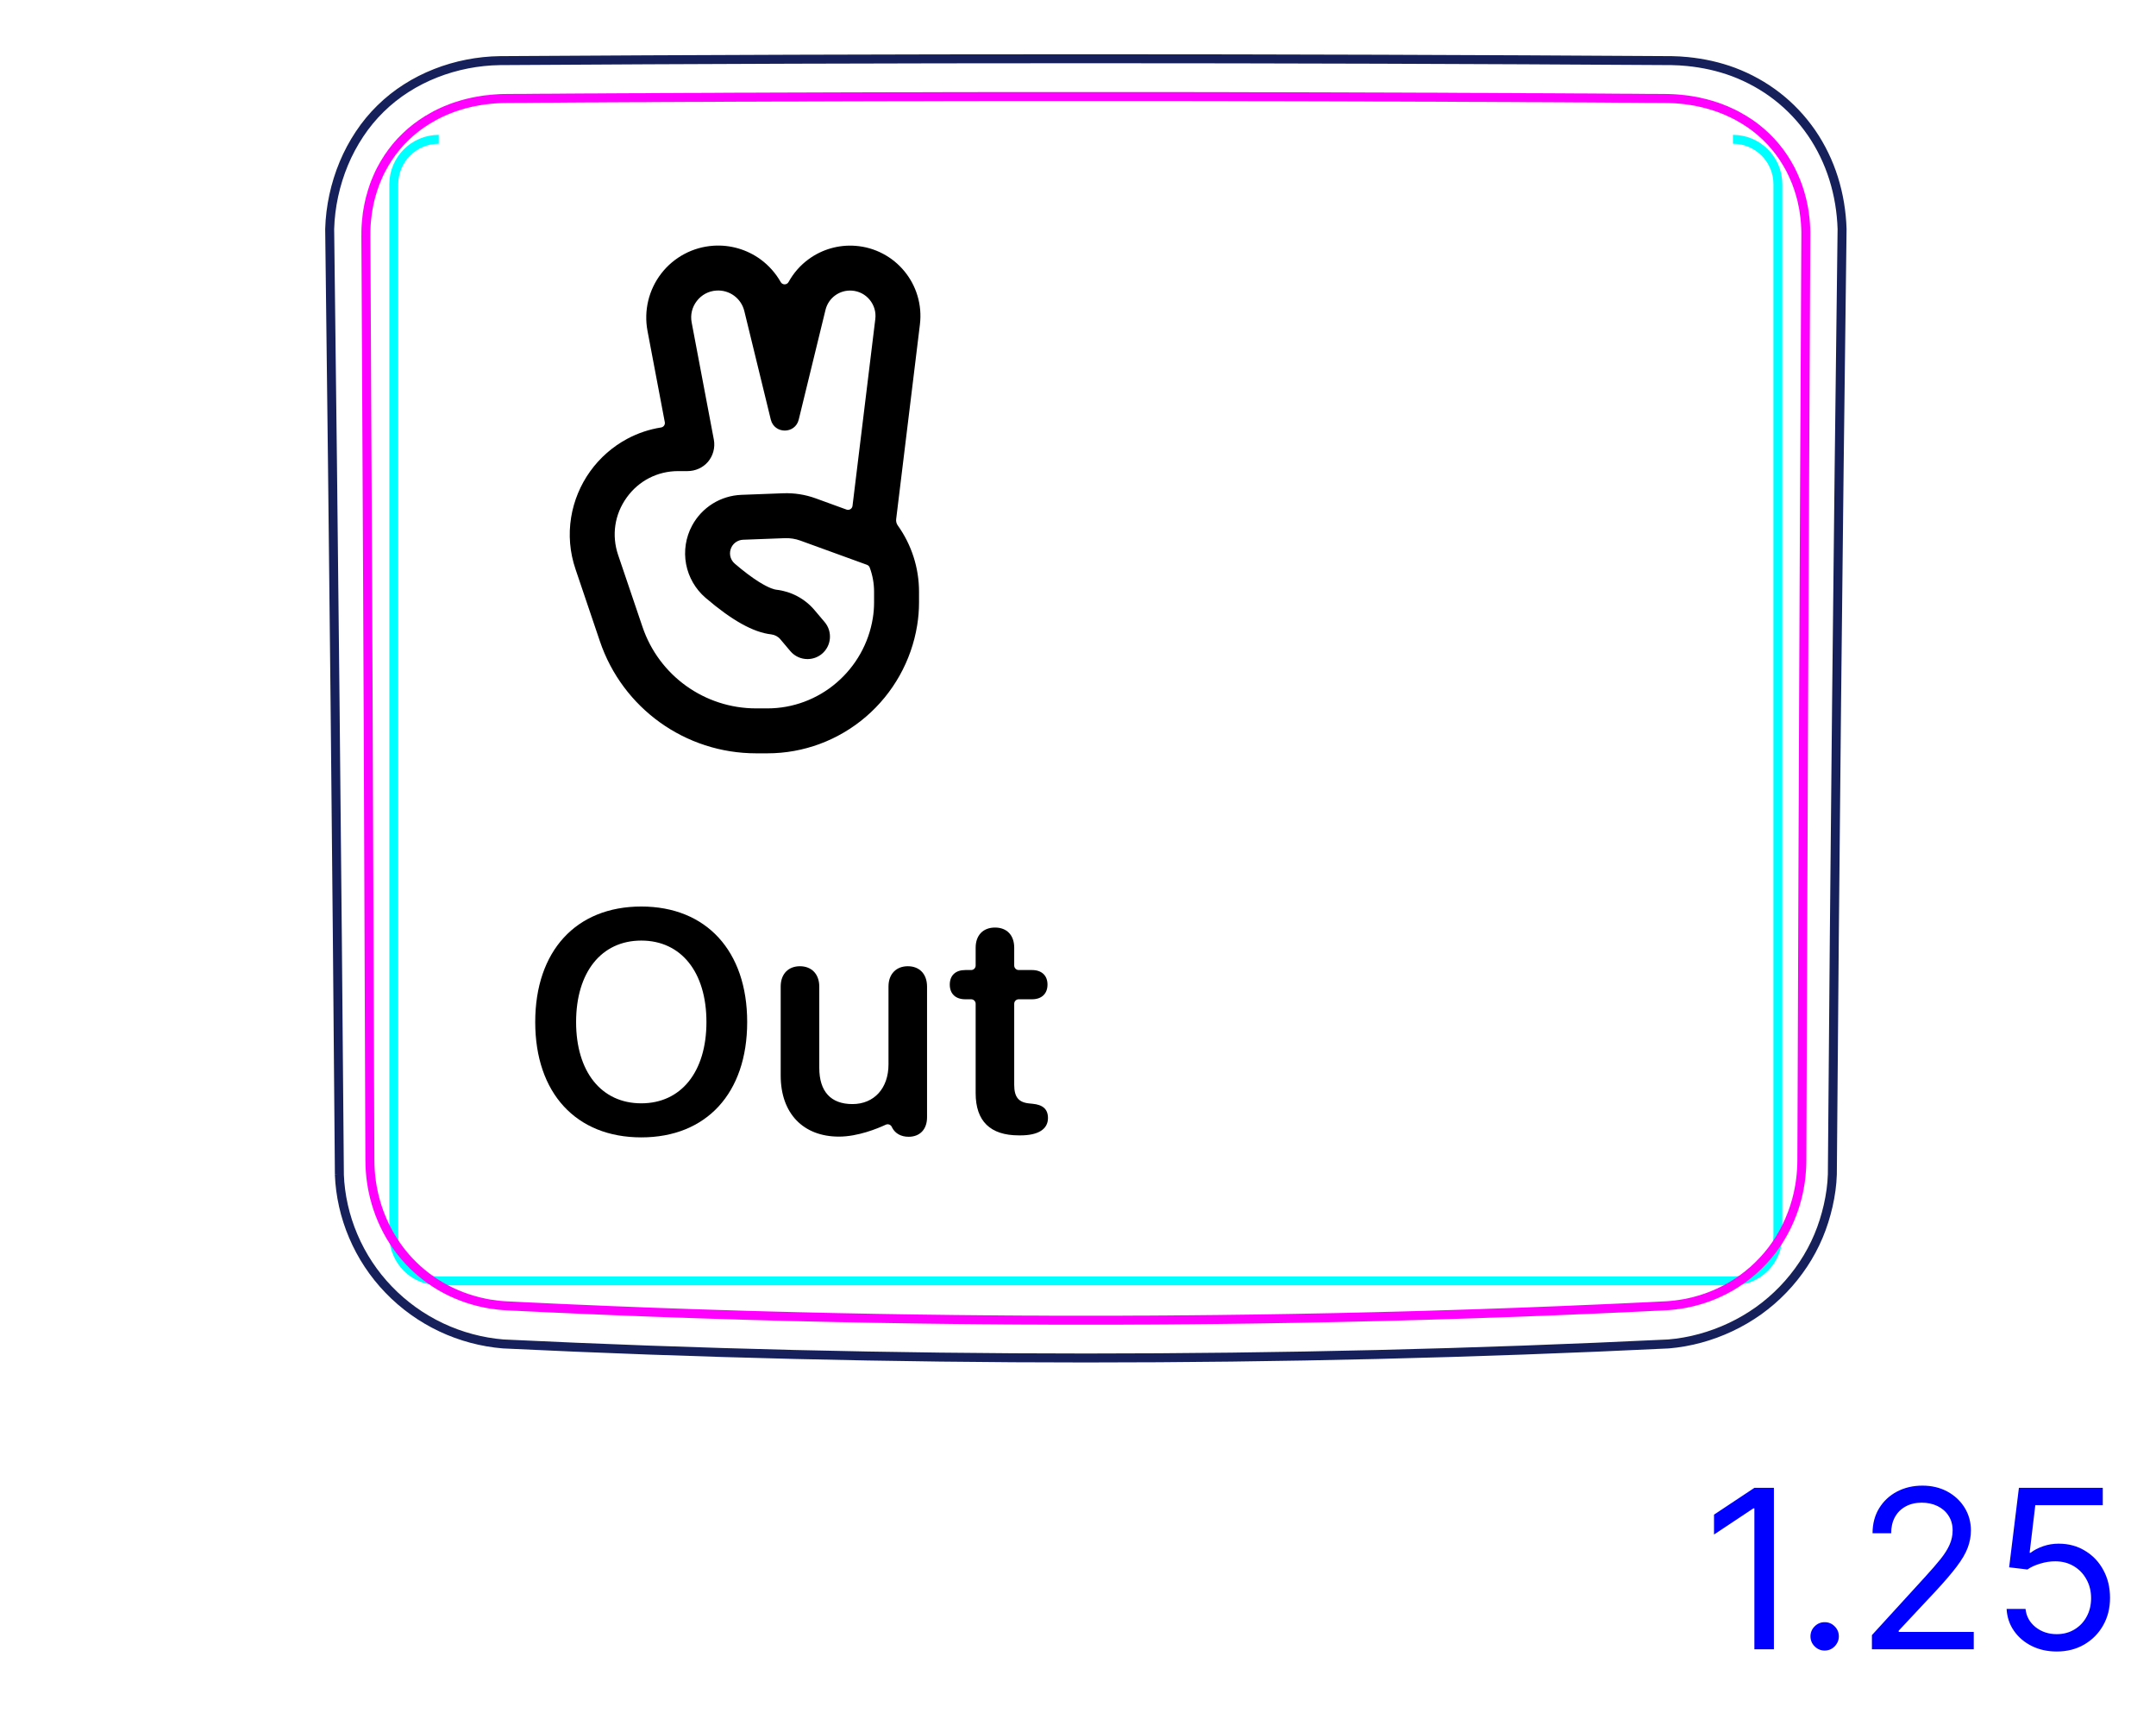
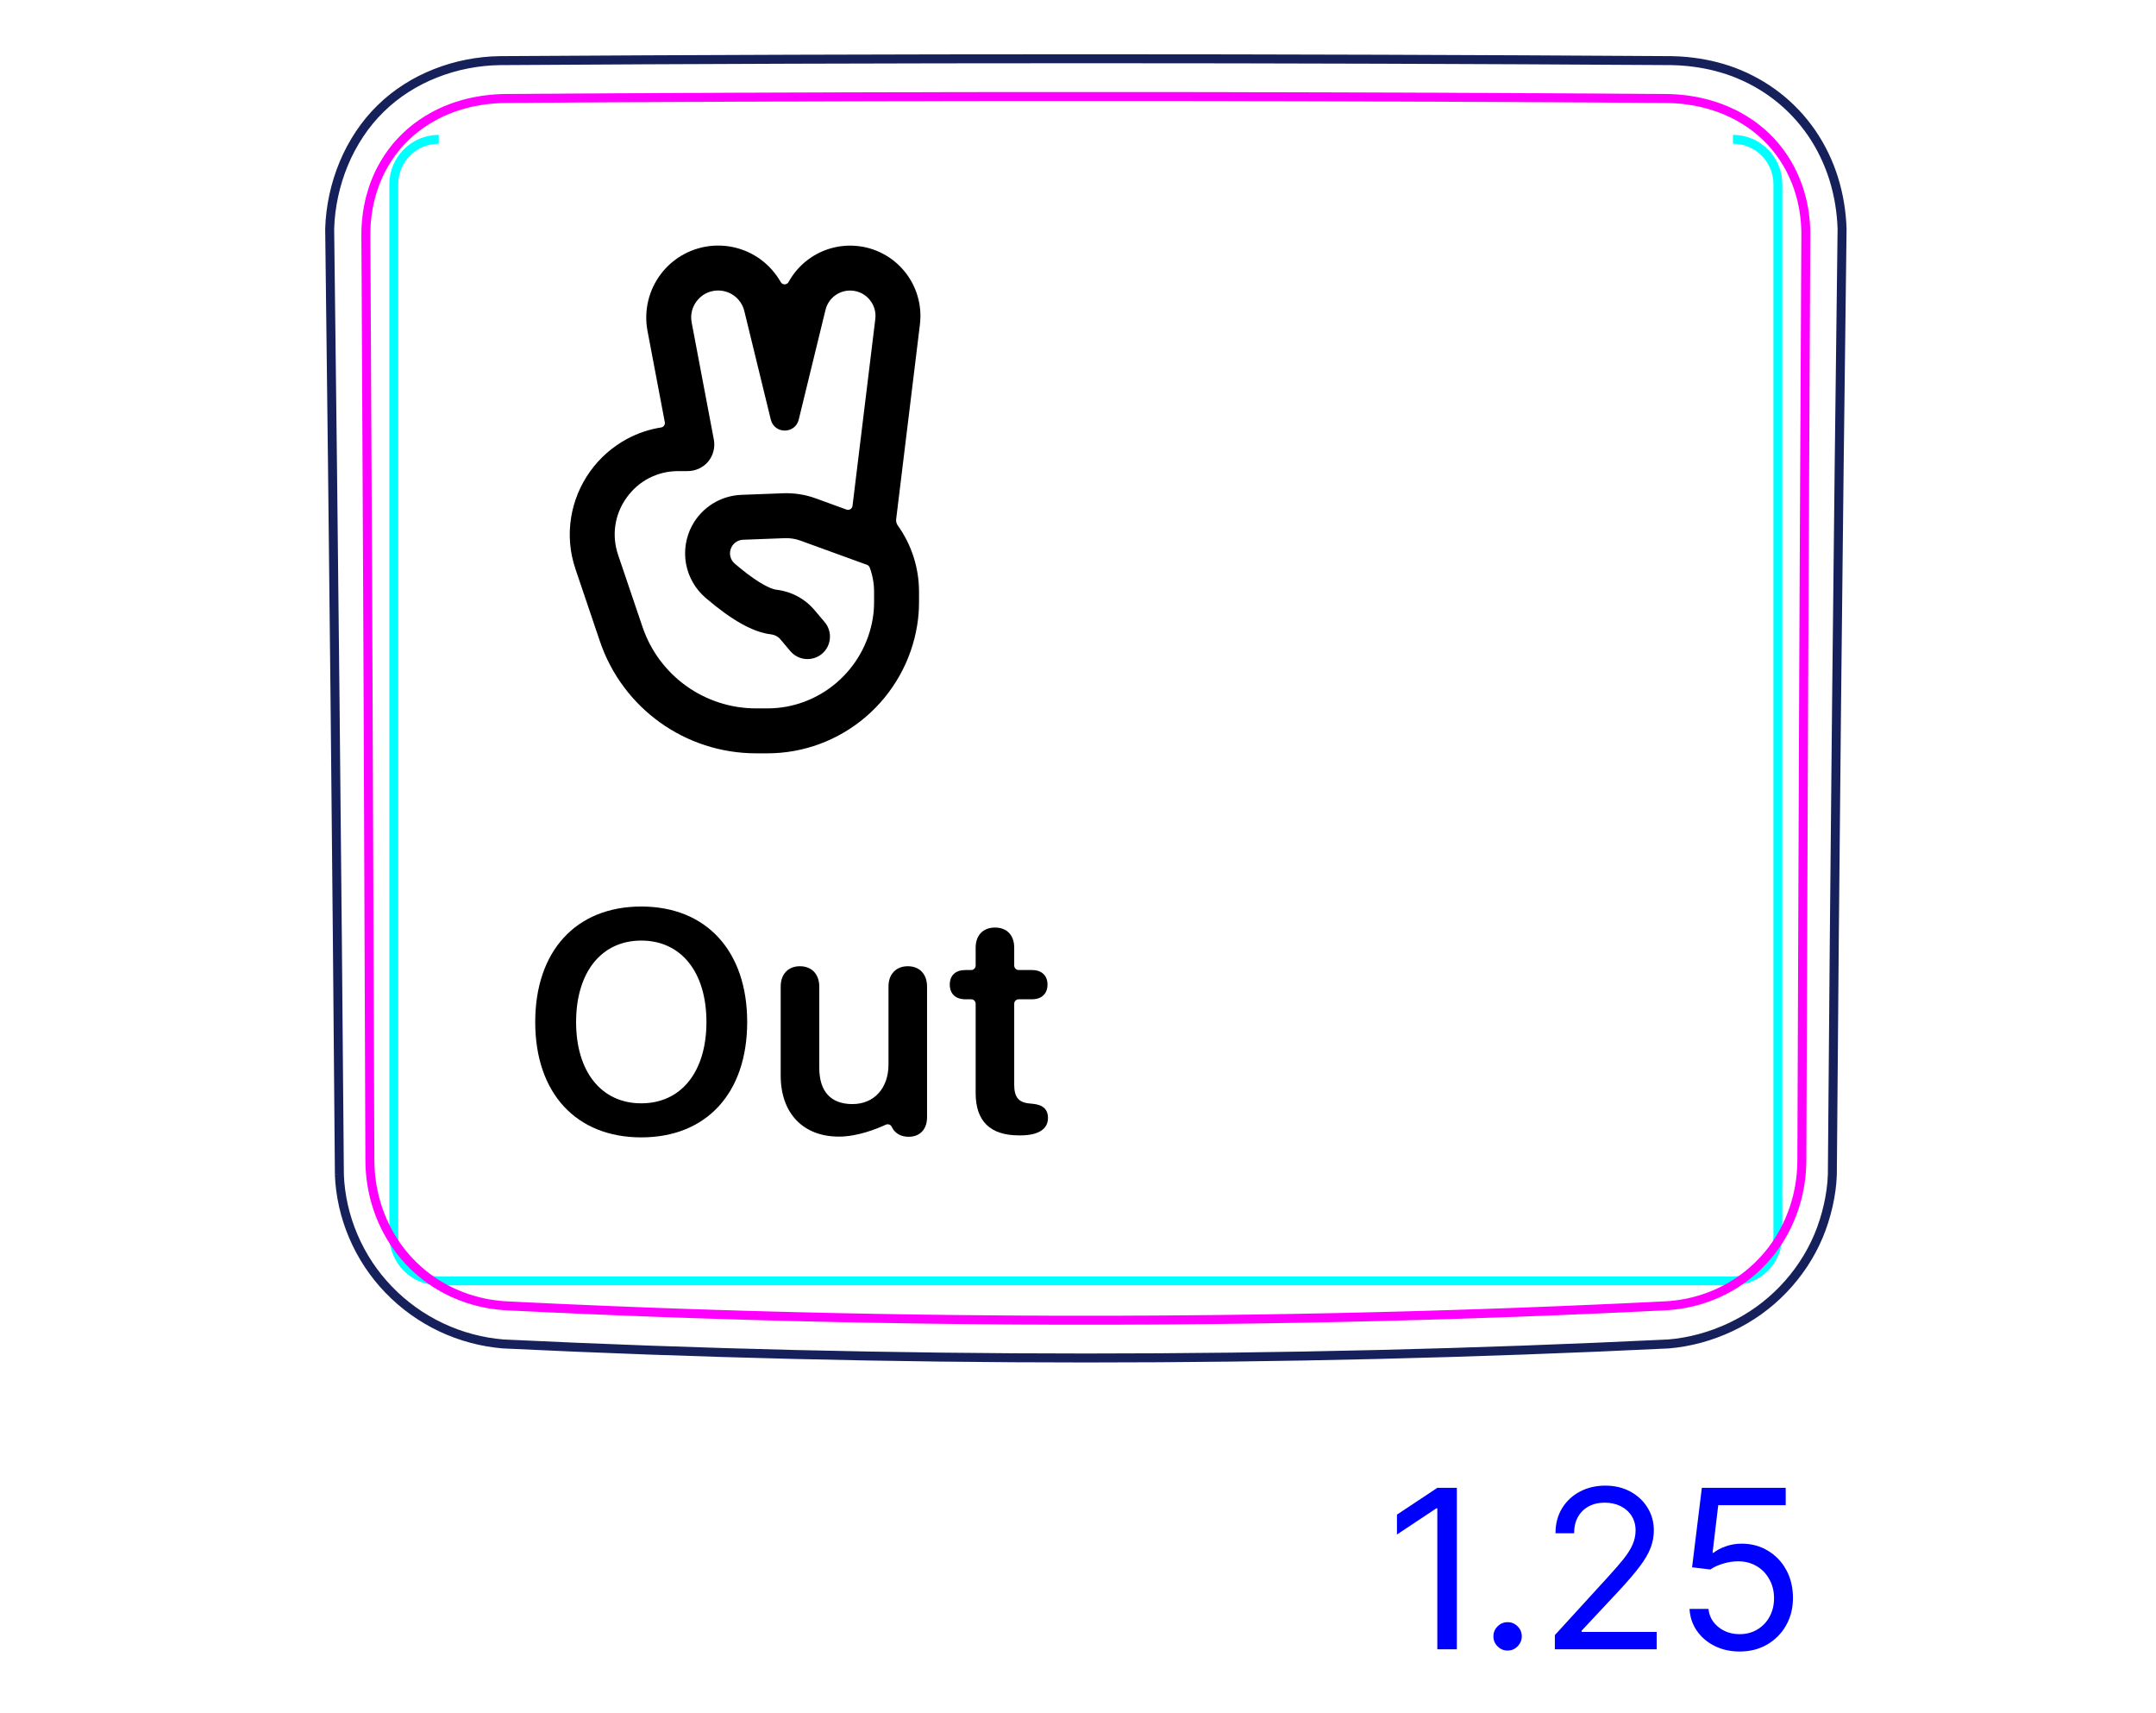
<svg xmlns="http://www.w3.org/2000/svg" width="68" height="54" viewBox="0 0 68 54" fill="none">
  <path d="M10.704 37.035C10.625 27.097 10.522 17.16 10.398 7.221C10.418 6.517 10.572 5.808 10.844 5.155C10.979 4.831 11.145 4.521 11.34 4.228C11.532 3.938 11.755 3.667 12.004 3.424C12.251 3.181 12.525 2.965 12.817 2.779C13.108 2.593 13.418 2.437 13.74 2.31C14.384 2.056 15.082 1.921 15.771 1.912C28.088 1.833 40.407 1.833 52.724 1.912C52.89 1.915 53.057 1.924 53.224 1.941C53.472 1.966 53.718 2.005 53.96 2.059C54.203 2.114 54.444 2.185 54.675 2.271C55.166 2.456 55.635 2.715 56.05 3.038C56.469 3.363 56.835 3.753 57.136 4.189C57.438 4.629 57.673 5.117 57.833 5.628C57.995 6.144 58.082 6.683 58.099 7.222C57.971 17.159 57.868 27.097 57.792 37.035C57.782 37.366 57.734 37.696 57.661 38.02C57.586 38.347 57.486 38.668 57.356 38.977C57.225 39.289 57.063 39.589 56.876 39.871C56.687 40.155 56.473 40.423 56.236 40.668C55.999 40.914 55.739 41.138 55.461 41.337C55.182 41.535 54.888 41.707 54.577 41.853C53.966 42.141 53.298 42.325 52.626 42.381C46.504 42.677 40.377 42.824 34.248 42.824C28.119 42.824 21.992 42.676 15.87 42.381C15.198 42.326 14.53 42.148 13.916 41.858C13.297 41.566 12.732 41.161 12.258 40.668C11.786 40.179 11.405 39.603 11.14 38.976C10.878 38.361 10.728 37.697 10.703 37.034" stroke="#16215B" stroke-width="0.283" stroke-miterlimit="10" />
  <path d="M13.838 4.393C13.055 4.393 12.42 5.027 12.42 5.809V38.975C12.42 39.758 13.055 40.392 13.839 40.392H54.657C55.44 40.392 56.074 39.758 56.074 38.975V5.81C56.074 5.027 55.44 4.393 54.657 4.393" stroke="#00FFFF" stroke-width="0.28" stroke-miterlimit="10" />
  <path d="M11.54 7.438V7.317C11.541 7.279 11.542 7.238 11.543 7.198L11.55 7.081C11.553 7.04 11.556 7.002 11.559 6.962C11.563 6.924 11.568 6.884 11.572 6.846L11.585 6.73C11.591 6.691 11.598 6.654 11.604 6.615C11.611 6.577 11.617 6.539 11.624 6.502L11.648 6.389C11.656 6.352 11.665 6.315 11.673 6.278C11.682 6.24 11.693 6.203 11.704 6.167C11.712 6.13 11.723 6.093 11.735 6.057C11.746 6.021 11.757 5.984 11.77 5.948C11.781 5.912 11.793 5.877 11.806 5.841C11.819 5.805 11.834 5.769 11.847 5.733C11.873 5.667 11.902 5.601 11.931 5.534C11.96 5.468 11.992 5.404 12.025 5.341C12.059 5.276 12.094 5.213 12.13 5.153C12.166 5.091 12.206 5.029 12.245 4.969C12.324 4.849 12.412 4.733 12.503 4.622C12.595 4.513 12.693 4.407 12.796 4.31C12.899 4.209 13.007 4.117 13.12 4.029C13.236 3.941 13.355 3.858 13.479 3.782C13.54 3.744 13.602 3.708 13.666 3.674C13.729 3.638 13.793 3.605 13.858 3.575C13.923 3.542 13.989 3.513 14.056 3.484C14.123 3.456 14.191 3.429 14.258 3.404C14.277 3.398 14.294 3.391 14.313 3.384L14.37 3.365C14.387 3.359 14.406 3.353 14.425 3.347L14.482 3.33C14.501 3.323 14.52 3.317 14.539 3.312C14.556 3.306 14.576 3.301 14.595 3.295C14.614 3.29 14.633 3.285 14.652 3.279C14.671 3.274 14.691 3.27 14.709 3.265C14.729 3.259 14.748 3.255 14.766 3.25C14.787 3.245 14.806 3.242 14.825 3.237C14.844 3.232 14.863 3.228 14.883 3.223C14.902 3.219 14.921 3.216 14.941 3.211L15.001 3.2C15.02 3.196 15.04 3.192 15.059 3.188L15.118 3.179C15.139 3.175 15.158 3.171 15.178 3.169C15.198 3.165 15.217 3.162 15.238 3.159C15.258 3.156 15.278 3.154 15.298 3.151C15.319 3.148 15.338 3.146 15.358 3.144C15.378 3.141 15.399 3.139 15.419 3.138C15.44 3.134 15.46 3.133 15.48 3.13C15.501 3.128 15.521 3.127 15.542 3.125C15.562 3.123 15.584 3.123 15.604 3.12C15.624 3.118 15.645 3.117 15.665 3.117C15.686 3.114 15.707 3.113 15.727 3.112C15.748 3.112 15.77 3.11 15.79 3.109C15.81 3.108 15.832 3.108 15.852 3.107C15.874 3.107 15.895 3.107 15.916 3.107C15.936 3.105 15.959 3.105 15.979 3.105C16.081 3.105 16.183 3.104 16.286 3.103C16.387 3.103 16.489 3.102 16.59 3.102C16.693 3.101 16.794 3.101 16.896 3.099C16.997 3.098 17.099 3.098 17.203 3.097C17.303 3.096 17.407 3.096 17.508 3.096C17.61 3.094 17.712 3.094 17.814 3.093C17.916 3.093 18.017 3.092 18.12 3.091C18.222 3.091 18.325 3.091 18.426 3.089C18.529 3.089 18.63 3.088 18.733 3.088C18.834 3.087 18.937 3.086 19.038 3.086C19.14 3.086 19.243 3.086 19.345 3.084C19.447 3.084 19.549 3.083 19.651 3.083C19.753 3.082 19.855 3.082 19.956 3.081C20.06 3.081 20.162 3.081 20.264 3.081C20.366 3.08 20.468 3.08 20.571 3.078C20.672 3.077 20.775 3.077 20.877 3.076C20.979 3.076 21.081 3.075 21.183 3.075C21.286 3.075 21.387 3.075 21.491 3.073C21.592 3.073 21.695 3.072 21.797 3.072C21.9 3.071 22 3.071 22.104 3.071C22.206 3.071 22.308 3.071 22.411 3.07C22.512 3.07 22.616 3.068 22.717 3.068L23.025 3.066C23.127 3.066 23.229 3.066 23.331 3.065C23.433 3.065 23.537 3.065 23.637 3.065C23.741 3.065 23.843 3.063 23.946 3.063C24.047 3.063 24.151 3.062 24.252 3.062L24.56 3.061C24.663 3.061 24.765 3.06 24.866 3.06C24.969 3.06 25.072 3.06 25.174 3.06C25.276 3.058 25.379 3.058 25.482 3.058C25.582 3.057 25.686 3.057 25.788 3.057C25.89 3.056 25.994 3.056 26.096 3.056C26.198 3.055 26.301 3.055 26.404 3.055C26.506 3.055 26.608 3.054 26.709 3.054C26.812 3.054 26.915 3.054 27.017 3.054C27.12 3.054 27.223 3.054 27.326 3.052C27.427 3.052 27.53 3.052 27.633 3.052C27.735 3.051 27.837 3.051 27.941 3.051C28.043 3.051 28.146 3.05 28.247 3.05C28.351 3.05 28.453 3.05 28.555 3.05C28.659 3.05 28.761 3.05 28.863 3.05C28.965 3.05 29.069 3.049 29.171 3.049C29.273 3.049 29.375 3.049 29.479 3.049C29.581 3.047 29.683 3.047 29.787 3.047C29.889 3.047 29.991 3.047 30.094 3.047C30.197 3.046 30.299 3.046 30.401 3.046C30.504 3.046 30.607 3.046 30.709 3.046C30.811 3.046 30.913 3.045 31.017 3.045C31.12 3.045 31.221 3.045 31.325 3.045H31.631C31.735 3.045 31.837 3.044 31.939 3.044H32.246C32.349 3.044 32.453 3.044 32.556 3.044H32.864H33.17C33.273 3.044 33.376 3.044 33.478 3.044H33.786H34.094H34.403H34.709H35.017C35.12 3.044 35.222 3.044 35.325 3.044H35.633H35.941C36.042 3.044 36.146 3.044 36.248 3.044H36.556C36.66 3.044 36.762 3.045 36.864 3.045H37.172C37.275 3.045 37.377 3.045 37.48 3.045C37.581 3.045 37.685 3.046 37.788 3.046C37.889 3.046 37.992 3.046 38.094 3.046C38.198 3.046 38.3 3.046 38.403 3.047C38.505 3.047 38.608 3.047 38.709 3.047C38.812 3.047 38.914 3.047 39.017 3.049C39.12 3.049 39.222 3.049 39.325 3.049C39.428 3.049 39.531 3.05 39.633 3.05C39.736 3.05 39.837 3.05 39.941 3.05C40.042 3.05 40.146 3.05 40.248 3.05C40.35 3.05 40.453 3.051 40.556 3.051C40.659 3.051 40.761 3.051 40.864 3.052C40.965 3.052 41.069 3.052 41.17 3.052C41.273 3.054 41.376 3.054 41.478 3.054C41.581 3.054 41.682 3.054 41.785 3.054C41.888 3.054 41.991 3.055 42.093 3.055C42.196 3.055 42.297 3.055 42.401 3.056C42.502 3.056 42.605 3.056 42.708 3.057C42.81 3.057 42.913 3.057 43.014 3.058C43.117 3.058 43.219 3.058 43.323 3.06C43.425 3.06 43.528 3.06 43.629 3.06C43.732 3.06 43.834 3.061 43.937 3.061L44.245 3.062C44.346 3.062 44.449 3.063 44.551 3.063C44.654 3.063 44.755 3.065 44.858 3.065L45.164 3.065C45.267 3.066 45.37 3.066 45.471 3.066C45.575 3.067 45.676 3.067 45.779 3.068L46.086 3.07C46.188 3.071 46.289 3.071 46.392 3.071C46.495 3.071 46.596 3.071 46.7 3.072C46.801 3.072 46.904 3.073 47.005 3.073C47.108 3.075 47.209 3.075 47.312 3.075C47.414 3.075 47.517 3.076 47.62 3.076C47.721 3.077 47.824 3.077 47.926 3.078C48.029 3.08 48.13 3.08 48.233 3.081C48.334 3.081 48.437 3.081 48.538 3.081C48.641 3.082 48.743 3.082 48.844 3.083C48.948 3.083 49.05 3.084 49.151 3.084C49.254 3.086 49.355 3.086 49.458 3.086C49.56 3.086 49.663 3.087 49.764 3.088C49.867 3.088 49.968 3.089 50.071 3.089C50.172 3.091 50.275 3.091 50.376 3.091C50.478 3.092 50.58 3.093 50.682 3.093C50.785 3.094 50.886 3.094 50.989 3.096C51.09 3.096 51.193 3.096 51.294 3.097C51.396 3.098 51.498 3.098 51.599 3.099C51.703 3.101 51.803 3.101 51.906 3.102C52.008 3.102 52.109 3.103 52.211 3.103C52.314 3.104 52.414 3.105 52.517 3.105C52.558 3.106 52.599 3.107 52.639 3.107C52.68 3.108 52.72 3.111 52.76 3.112C52.8 3.114 52.84 3.117 52.88 3.119C52.92 3.123 52.96 3.125 52.999 3.129C53.038 3.133 53.078 3.138 53.117 3.141C53.156 3.146 53.195 3.15 53.233 3.156C53.272 3.161 53.311 3.167 53.35 3.174C53.388 3.18 53.426 3.186 53.464 3.193C53.502 3.2 53.54 3.208 53.578 3.216C53.615 3.224 53.653 3.232 53.69 3.242C53.727 3.25 53.765 3.259 53.802 3.269C53.839 3.279 53.876 3.289 53.912 3.299C53.949 3.31 53.985 3.321 54.021 3.331C54.058 3.342 54.094 3.356 54.13 3.367C54.166 3.378 54.202 3.391 54.237 3.404C54.306 3.429 54.373 3.456 54.439 3.484C54.507 3.513 54.572 3.542 54.638 3.575C54.702 3.606 54.767 3.638 54.83 3.674C54.893 3.708 54.955 3.744 55.017 3.783C55.141 3.858 55.261 3.94 55.376 4.029C55.489 4.117 55.597 4.21 55.7 4.309C55.803 4.408 55.9 4.513 55.992 4.622C56.085 4.733 56.171 4.849 56.251 4.969C56.291 5.029 56.329 5.091 56.366 5.153C56.402 5.213 56.437 5.276 56.471 5.341C56.504 5.404 56.535 5.468 56.564 5.534C56.595 5.601 56.623 5.666 56.649 5.733C56.656 5.753 56.663 5.77 56.67 5.789C56.677 5.807 56.684 5.826 56.69 5.844C56.697 5.862 56.704 5.882 56.71 5.899C56.717 5.919 56.723 5.937 56.729 5.956C56.735 5.974 56.741 5.993 56.747 6.013C56.753 6.03 56.759 6.05 56.765 6.068C56.77 6.087 56.776 6.107 56.781 6.125C56.787 6.144 56.792 6.164 56.797 6.182C56.803 6.201 56.808 6.221 56.812 6.239C56.817 6.258 56.822 6.278 56.827 6.296C56.831 6.315 56.836 6.336 56.841 6.354C56.845 6.374 56.849 6.393 56.853 6.413C56.857 6.432 56.861 6.451 56.865 6.471L56.877 6.529C56.88 6.549 56.884 6.568 56.888 6.587C56.891 6.607 56.894 6.628 56.897 6.646C56.9 6.667 56.903 6.686 56.906 6.706C56.909 6.726 56.912 6.747 56.914 6.766C56.917 6.786 56.92 6.805 56.922 6.825C56.925 6.846 56.927 6.865 56.929 6.885C56.931 6.906 56.933 6.926 56.935 6.946C56.936 6.966 56.938 6.987 56.94 7.007C56.942 7.028 56.943 7.047 56.945 7.067C56.946 7.087 56.947 7.108 56.948 7.128C56.95 7.149 56.951 7.169 56.952 7.19C56.952 7.211 56.953 7.232 56.954 7.252C56.955 7.273 56.955 7.294 56.956 7.313V7.377V7.438C56.954 7.944 56.951 8.449 56.948 8.955C56.932 12.146 56.916 15.338 56.901 18.53C56.895 19.694 56.891 20.858 56.886 22.023C56.865 26.877 56.847 31.732 56.83 36.586C56.83 36.625 56.829 36.664 56.828 36.703C56.827 36.743 56.826 36.782 56.824 36.821C56.822 36.86 56.819 36.899 56.816 36.937C56.813 36.976 56.81 37.014 56.807 37.053C56.803 37.092 56.799 37.13 56.794 37.168C56.79 37.206 56.784 37.244 56.779 37.283C56.773 37.321 56.768 37.358 56.761 37.396C56.755 37.434 56.748 37.472 56.74 37.509C56.733 37.547 56.726 37.584 56.717 37.621C56.709 37.659 56.7 37.696 56.691 37.733C56.682 37.77 56.673 37.807 56.662 37.844C56.652 37.88 56.642 37.917 56.631 37.953C56.62 37.99 56.608 38.027 56.597 38.063C56.585 38.099 56.572 38.136 56.56 38.172C56.547 38.208 56.534 38.243 56.52 38.28C56.468 38.417 56.409 38.554 56.344 38.686C56.279 38.817 56.209 38.944 56.133 39.068C56.057 39.191 55.975 39.31 55.887 39.426C55.799 39.541 55.705 39.652 55.605 39.758C55.507 39.865 55.401 39.966 55.292 40.063C55.182 40.159 55.067 40.251 54.948 40.337C54.889 40.379 54.828 40.421 54.767 40.46C54.705 40.5 54.643 40.538 54.58 40.575C54.517 40.611 54.453 40.646 54.389 40.679C54.323 40.712 54.258 40.744 54.191 40.774C54.174 40.782 54.157 40.789 54.14 40.797C54.123 40.805 54.105 40.812 54.088 40.819C54.07 40.826 54.054 40.834 54.036 40.841C54.019 40.848 54.001 40.855 53.983 40.862C53.967 40.869 53.949 40.876 53.932 40.882C53.914 40.889 53.896 40.895 53.879 40.902L53.826 40.921C53.809 40.927 53.791 40.933 53.772 40.939C53.755 40.946 53.737 40.951 53.72 40.957C53.702 40.963 53.685 40.969 53.666 40.974C53.648 40.98 53.631 40.985 53.612 40.991C53.595 40.996 53.577 41.001 53.559 41.006C53.541 41.012 53.522 41.016 53.505 41.021C53.486 41.026 53.469 41.031 53.45 41.035C53.433 41.04 53.414 41.045 53.396 41.05C53.378 41.054 53.359 41.058 53.342 41.062C53.323 41.067 53.305 41.071 53.287 41.075L53.231 41.087C53.213 41.091 53.195 41.094 53.177 41.098L53.121 41.108C53.102 41.112 53.084 41.115 53.065 41.118C53.047 41.121 53.028 41.124 53.01 41.127C52.991 41.13 52.973 41.133 52.953 41.136C52.935 41.138 52.916 41.141 52.897 41.143C52.879 41.146 52.859 41.148 52.841 41.151C52.822 41.153 52.803 41.155 52.784 41.157C52.766 41.159 52.746 41.161 52.727 41.163C52.708 41.165 52.689 41.167 52.67 41.168C52.651 41.17 52.632 41.171 52.613 41.173C52.594 41.174 52.575 41.176 52.556 41.177C52.536 41.178 52.518 41.179 52.498 41.18C52.396 41.185 52.295 41.19 52.192 41.195L51.888 41.21C51.785 41.215 51.684 41.22 51.582 41.224C51.48 41.229 51.378 41.234 51.276 41.239C51.175 41.243 51.072 41.248 50.971 41.253C50.869 41.258 50.767 41.262 50.665 41.266C50.563 41.271 50.461 41.276 50.359 41.28C50.258 41.284 50.155 41.289 50.054 41.293C49.952 41.298 49.85 41.302 49.748 41.306C49.645 41.311 49.544 41.315 49.442 41.319C49.34 41.324 49.238 41.328 49.136 41.332C49.034 41.336 48.932 41.34 48.83 41.344C48.727 41.348 48.626 41.352 48.524 41.356C48.422 41.36 48.32 41.364 48.218 41.368C48.116 41.372 48.014 41.376 47.911 41.38C47.81 41.383 47.707 41.387 47.605 41.391C47.503 41.394 47.401 41.398 47.299 41.402C47.197 41.406 47.095 41.409 46.993 41.412C46.891 41.416 46.788 41.42 46.686 41.423C46.584 41.427 46.482 41.43 46.38 41.433C46.277 41.437 46.176 41.44 46.073 41.443C45.971 41.447 45.869 41.45 45.767 41.453C45.665 41.456 45.562 41.459 45.46 41.462C45.358 41.466 45.256 41.469 45.153 41.472C45.052 41.475 44.949 41.478 44.847 41.481C44.744 41.484 44.643 41.487 44.54 41.489C44.437 41.492 44.336 41.495 44.233 41.498C44.131 41.5 44.028 41.503 43.927 41.506C43.824 41.509 43.722 41.511 43.62 41.514C43.518 41.516 43.415 41.519 43.312 41.522C43.21 41.524 43.108 41.527 43.006 41.529C42.903 41.532 42.801 41.534 42.699 41.536L42.392 41.543C42.289 41.545 42.187 41.548 42.085 41.55C41.982 41.552 41.88 41.554 41.777 41.556C41.676 41.558 41.573 41.56 41.471 41.562L41.163 41.568C41.061 41.57 40.959 41.572 40.856 41.574C40.754 41.576 40.651 41.577 40.549 41.579C40.446 41.581 40.345 41.583 40.242 41.584C40.14 41.586 40.037 41.588 39.935 41.589C39.832 41.591 39.729 41.592 39.628 41.594L39.32 41.598L39.013 41.602C38.91 41.603 38.808 41.605 38.705 41.606C38.603 41.607 38.501 41.609 38.398 41.61C38.296 41.611 38.193 41.612 38.091 41.613L37.783 41.616C37.681 41.617 37.578 41.618 37.477 41.619C37.374 41.62 37.271 41.62 37.169 41.621C37.066 41.622 36.964 41.623 36.861 41.624C36.759 41.624 36.656 41.625 36.554 41.626C36.451 41.626 36.349 41.627 36.246 41.628C36.143 41.628 36.041 41.629 35.939 41.629C35.837 41.63 35.734 41.63 35.632 41.63L35.324 41.632C35.222 41.632 35.119 41.632 35.017 41.632C34.914 41.633 34.811 41.633 34.709 41.633C34.606 41.633 34.504 41.633 34.401 41.633H34.095C33.992 41.633 33.89 41.633 33.787 41.633C33.685 41.633 33.582 41.633 33.479 41.632C33.377 41.632 33.274 41.632 33.172 41.632L32.864 41.63C32.762 41.63 32.659 41.63 32.557 41.629C32.454 41.629 32.352 41.628 32.25 41.628C32.147 41.627 32.045 41.626 31.942 41.626C31.84 41.625 31.737 41.624 31.635 41.624C31.532 41.623 31.43 41.622 31.327 41.621C31.225 41.62 31.122 41.62 31.019 41.619C30.917 41.618 30.815 41.617 30.713 41.616L30.405 41.613C30.303 41.612 30.2 41.611 30.098 41.61C29.995 41.609 29.893 41.607 29.79 41.606C29.687 41.605 29.586 41.603 29.483 41.602L29.176 41.598L28.868 41.594C28.766 41.592 28.664 41.591 28.561 41.589C28.459 41.588 28.356 41.586 28.254 41.584C28.151 41.583 28.049 41.581 27.947 41.579C27.845 41.577 27.742 41.576 27.64 41.574L27.332 41.568C27.23 41.566 27.128 41.564 27.025 41.562C26.923 41.56 26.82 41.558 26.718 41.556C26.616 41.554 26.514 41.552 26.411 41.55C26.309 41.548 26.206 41.545 26.104 41.543L25.797 41.536C25.694 41.534 25.593 41.532 25.49 41.529C25.388 41.527 25.285 41.524 25.184 41.522C25.081 41.519 24.978 41.516 24.876 41.514C24.774 41.511 24.672 41.509 24.569 41.506C24.467 41.503 24.365 41.5 24.263 41.498C24.16 41.495 24.059 41.492 23.956 41.489C23.853 41.487 23.751 41.484 23.649 41.481C23.547 41.478 23.444 41.475 23.343 41.472C23.24 41.469 23.138 41.466 23.036 41.462C22.934 41.459 22.831 41.456 22.729 41.453C22.627 41.45 22.524 41.447 22.423 41.443C22.32 41.44 22.219 41.437 22.116 41.433C22.014 41.43 21.912 41.427 21.81 41.423C21.708 41.42 21.605 41.416 21.503 41.412C21.401 41.409 21.299 41.406 21.197 41.402C21.095 41.398 20.993 41.394 20.891 41.391C20.788 41.387 20.686 41.383 20.584 41.38C20.482 41.376 20.38 41.372 20.278 41.368C20.176 41.364 20.074 41.36 19.972 41.356C19.87 41.352 19.768 41.348 19.666 41.344C19.563 41.34 19.462 41.336 19.36 41.332C19.258 41.328 19.156 41.324 19.054 41.319C18.952 41.315 18.85 41.311 18.748 41.306C18.646 41.302 18.544 41.298 18.442 41.293C18.34 41.289 18.238 41.284 18.137 41.28C18.034 41.276 17.933 41.271 17.831 41.266C17.728 41.262 17.627 41.258 17.525 41.253C17.423 41.248 17.321 41.243 17.22 41.239C17.118 41.234 17.016 41.229 16.914 41.224C16.812 41.22 16.711 41.215 16.608 41.21L16.304 41.195C16.201 41.19 16.1 41.185 15.998 41.18C15.812 41.171 15.627 41.151 15.444 41.121C14.966 41.04 14.493 40.883 14.063 40.656C13.632 40.429 13.232 40.124 12.898 39.767C12.76 39.618 12.629 39.459 12.512 39.292C12.224 38.883 12.003 38.421 11.863 37.945C11.732 37.505 11.667 37.043 11.666 36.586C11.649 31.729 11.631 26.873 11.61 22.016C11.605 20.852 11.601 19.686 11.595 18.52C11.58 15.331 11.564 12.14 11.548 8.95C11.545 8.446 11.542 7.942 11.539 7.438" stroke="#FF00FF" stroke-width="0.283" stroke-miterlimit="10" stroke-linecap="round" stroke-linejoin="round" />
-   <path d="M55.949 46.919V52.01H55.333V47.565H55.303L54.06 48.391V47.764L55.333 46.919H55.949ZM57.55 52.05C57.427 52.05 57.322 52.006 57.234 51.918C57.146 51.83 57.102 51.725 57.102 51.602C57.102 51.48 57.146 51.374 57.234 51.287C57.322 51.199 57.427 51.155 57.55 51.155C57.673 51.155 57.778 51.199 57.866 51.287C57.953 51.374 57.997 51.48 57.997 51.602C57.997 51.684 57.977 51.758 57.935 51.826C57.895 51.894 57.842 51.949 57.774 51.99C57.707 52.03 57.633 52.05 57.55 52.05ZM59.04 52.01V51.563L60.721 49.723C60.918 49.508 61.08 49.32 61.208 49.161C61.335 49.001 61.43 48.85 61.491 48.709C61.554 48.566 61.586 48.417 61.586 48.261C61.586 48.083 61.542 47.928 61.456 47.797C61.372 47.666 61.256 47.565 61.108 47.493C60.961 47.422 60.795 47.386 60.611 47.386C60.416 47.386 60.245 47.427 60.099 47.508C59.955 47.588 59.843 47.7 59.764 47.844C59.686 47.988 59.647 48.157 59.647 48.351H59.06C59.06 48.053 59.129 47.791 59.266 47.565C59.404 47.34 59.591 47.164 59.828 47.038C60.067 46.913 60.334 46.849 60.631 46.849C60.929 46.849 61.194 46.913 61.424 47.038C61.654 47.164 61.835 47.334 61.966 47.548C62.097 47.762 62.162 48 62.162 48.261C62.162 48.449 62.128 48.632 62.06 48.811C61.994 48.988 61.878 49.186 61.712 49.405C61.548 49.622 61.321 49.887 61.029 50.2L59.885 51.423V51.463H62.252V52.01H59.04ZM64.869 52.08C64.578 52.08 64.315 52.022 64.081 51.906C63.848 51.79 63.66 51.63 63.52 51.428C63.379 51.226 63.302 50.996 63.288 50.737H63.885C63.908 50.968 64.013 51.158 64.198 51.309C64.385 51.458 64.609 51.533 64.869 51.533C65.078 51.533 65.264 51.484 65.426 51.386C65.59 51.288 65.719 51.154 65.811 50.983C65.906 50.811 65.953 50.616 65.953 50.399C65.953 50.177 65.904 49.979 65.806 49.805C65.71 49.629 65.578 49.491 65.409 49.39C65.24 49.289 65.047 49.237 64.83 49.236C64.674 49.234 64.514 49.258 64.35 49.308C64.186 49.356 64.051 49.418 63.945 49.494L63.368 49.425L63.676 46.919H66.321V47.466H64.193L64.014 48.967H64.044C64.148 48.885 64.279 48.816 64.437 48.761C64.594 48.706 64.758 48.679 64.929 48.679C65.241 48.679 65.518 48.754 65.762 48.903C66.007 49.05 66.199 49.252 66.338 49.509C66.479 49.766 66.55 50.059 66.55 50.389C66.55 50.714 66.477 51.004 66.331 51.259C66.187 51.513 65.988 51.713 65.734 51.861C65.481 52.007 65.192 52.08 64.869 52.08Z" fill="#0000FF" />
+   <path d="M45.949 46.919V52.01H45.333V47.565H45.303L44.06 48.391V47.764L45.333 46.919H45.949ZM47.55 52.05C47.427 52.05 47.322 52.006 47.234 51.918C47.146 51.83 47.102 51.725 47.102 51.602C47.102 51.48 47.146 51.374 47.234 51.287C47.322 51.199 47.427 51.155 47.55 51.155C47.673 51.155 47.778 51.199 47.866 51.287C47.953 51.374 47.997 51.48 47.997 51.602C47.997 51.684 47.977 51.758 47.935 51.826C47.895 51.894 47.842 51.949 47.774 51.99C47.707 52.03 47.633 52.05 47.55 52.05ZM49.04 52.01V51.563L50.721 49.723C50.918 49.508 51.08 49.32 51.208 49.161C51.335 49.001 51.43 48.85 51.491 48.709C51.554 48.566 51.586 48.417 51.586 48.261C51.586 48.083 51.542 47.928 51.456 47.797C51.372 47.666 51.256 47.565 51.108 47.493C50.961 47.422 50.795 47.386 50.611 47.386C50.416 47.386 50.245 47.427 50.099 47.508C49.955 47.588 49.843 47.7 49.764 47.844C49.686 47.988 49.647 48.157 49.647 48.351H49.06C49.06 48.053 49.129 47.791 49.266 47.565C49.404 47.34 49.591 47.164 49.828 47.038C50.067 46.913 50.334 46.849 50.631 46.849C50.929 46.849 51.194 46.913 51.424 47.038C51.654 47.164 51.835 47.334 51.966 47.548C52.097 47.762 52.162 48 52.162 48.261C52.162 48.449 52.128 48.632 52.06 48.811C51.994 48.988 51.878 49.186 51.712 49.405C51.548 49.622 51.321 49.887 51.029 50.2L49.885 51.423V51.463H52.252V52.01H49.04ZM54.869 52.08C54.578 52.08 54.315 52.022 54.081 51.906C53.848 51.79 53.66 51.63 53.52 51.428C53.379 51.226 53.302 50.996 53.288 50.737H53.885C53.908 50.968 54.013 51.158 54.198 51.309C54.386 51.458 54.609 51.533 54.869 51.533C55.078 51.533 55.264 51.484 55.426 51.386C55.59 51.288 55.719 51.154 55.812 50.983C55.906 50.811 55.953 50.616 55.953 50.399C55.953 50.177 55.904 49.979 55.806 49.805C55.71 49.629 55.578 49.491 55.409 49.39C55.24 49.289 55.047 49.237 54.83 49.236C54.674 49.234 54.514 49.258 54.35 49.308C54.186 49.356 54.051 49.418 53.945 49.494L53.368 49.425L53.676 46.919H56.321V47.466H54.193L54.014 48.967H54.044C54.148 48.885 54.279 48.816 54.437 48.761C54.594 48.706 54.758 48.679 54.929 48.679C55.241 48.679 55.518 48.754 55.762 48.903C56.007 49.05 56.199 49.252 56.339 49.509C56.479 49.766 56.55 50.059 56.55 50.389C56.55 50.714 56.477 51.004 56.331 51.259C56.187 51.513 55.988 51.713 55.734 51.861C55.481 52.007 55.193 52.08 54.869 52.08Z" fill="#0000FF" />
  <path d="M28.937 9.327C28.853 9.044 28.714 8.784 28.526 8.555C28.338 8.326 28.11 8.14 27.849 8.002C27.578 7.859 27.284 7.774 26.976 7.752C26.453 7.713 25.932 7.862 25.509 8.17C25.244 8.362 25.027 8.611 24.871 8.894C24.817 8.991 24.678 8.991 24.624 8.895C24.466 8.617 24.251 8.373 23.991 8.182C23.561 7.867 23.031 7.713 22.499 7.749C21.852 7.792 21.253 8.111 20.857 8.624C20.46 9.137 20.302 9.796 20.422 10.434L20.968 13.314C20.983 13.392 20.93 13.468 20.851 13.48C20.481 13.538 20.126 13.656 19.792 13.833C19.328 14.079 18.921 14.435 18.613 14.865C18.305 15.294 18.098 15.795 18.014 16.312C17.924 16.864 17.971 17.416 18.153 17.953L18.921 20.223C19.637 22.336 21.616 23.756 23.848 23.756H24.207C25.342 23.756 26.444 23.347 27.31 22.603C28.172 21.863 28.746 20.84 28.927 19.722C28.966 19.484 28.986 19.241 28.986 19V18.661C28.986 17.907 28.75 17.177 28.315 16.569C28.274 16.511 28.256 16.44 28.265 16.37L29.014 10.232C29.051 9.925 29.025 9.62 28.937 9.327H28.937ZM27.568 19C27.568 19.165 27.555 19.332 27.528 19.495C27.401 20.283 26.995 21.005 26.387 21.527C25.778 22.051 25.003 22.339 24.207 22.339H23.848C22.224 22.339 20.784 21.306 20.264 19.768L19.495 17.499C19.286 16.88 19.384 16.221 19.765 15.691C20.145 15.16 20.738 14.856 21.391 14.856H21.684C21.93 14.856 22.167 14.752 22.328 14.565C22.488 14.379 22.562 14.116 22.515 13.865L21.815 10.169C21.769 9.927 21.827 9.686 21.978 9.491C22.129 9.296 22.347 9.179 22.593 9.163C23.007 9.135 23.378 9.407 23.476 9.81L24.311 13.232C24.424 13.693 25.08 13.693 25.192 13.232L26.036 9.773C26.129 9.392 26.48 9.136 26.872 9.165C27.092 9.181 27.291 9.284 27.431 9.455C27.571 9.626 27.634 9.84 27.607 10.06L26.888 15.953C26.877 16.044 26.784 16.101 26.698 16.069L25.728 15.716C25.397 15.596 25.051 15.542 24.699 15.555L23.382 15.605C23.062 15.617 22.748 15.714 22.476 15.883C22.204 16.053 21.98 16.292 21.828 16.575C21.629 16.944 21.562 17.375 21.639 17.788C21.716 18.2 21.934 18.578 22.252 18.851C23.085 19.565 23.762 19.942 24.323 20.005C24.434 20.018 24.539 20.073 24.609 20.156L24.927 20.533C25.067 20.699 25.267 20.784 25.469 20.784C25.63 20.784 25.793 20.729 25.926 20.617C26.225 20.364 26.262 19.917 26.01 19.618L25.692 19.242C25.386 18.879 24.956 18.65 24.481 18.596C24.438 18.592 24.272 18.559 23.933 18.347C23.706 18.204 23.451 18.012 23.175 17.775C23.02 17.642 22.98 17.425 23.076 17.246C23.147 17.113 23.285 17.027 23.436 17.021L24.753 16.971C24.921 16.965 25.086 16.991 25.244 17.048L27.346 17.812C27.384 17.827 27.415 17.857 27.43 17.895C27.521 18.138 27.568 18.397 27.568 18.66V19V19Z" fill="black" />
  <path d="M30.772 34.471V31.654C30.772 31.576 30.709 31.512 30.63 31.512H30.445C30.142 31.512 29.956 31.342 29.956 31.049C29.956 30.756 30.142 30.59 30.445 30.59H30.63C30.709 30.59 30.772 30.526 30.772 30.448V29.885C30.772 29.494 31.006 29.25 31.383 29.25C31.759 29.25 31.988 29.494 31.988 29.885V30.448C31.988 30.526 32.052 30.59 32.13 30.59H32.55C32.852 30.59 33.038 30.76 33.038 31.049C33.038 31.337 32.853 31.512 32.55 31.512H32.13C32.051 31.512 31.988 31.576 31.988 31.654V34.207C31.988 34.597 32.125 34.768 32.477 34.798L32.564 34.807C32.887 34.837 33.053 34.974 33.053 35.257C33.053 35.613 32.74 35.804 32.184 35.804H32.135C31.231 35.804 30.772 35.355 30.772 34.471H30.772L30.772 34.471Z" fill="black" />
  <path d="M24.623 33.918V31.11C24.623 30.705 24.873 30.47 25.229 30.47C25.586 30.47 25.84 30.705 25.84 31.115V33.674C25.84 34.417 26.201 34.817 26.885 34.817C27.569 34.817 28.023 34.319 28.023 33.567V31.11C28.023 30.705 28.277 30.47 28.633 30.47C28.99 30.47 29.239 30.705 29.239 31.115V35.232C29.239 35.623 29.005 35.848 28.658 35.848C28.423 35.848 28.238 35.748 28.141 35.565C28.135 35.553 28.13 35.542 28.125 35.532C28.09 35.464 28.008 35.435 27.938 35.467C27.677 35.588 27.059 35.843 26.46 35.843C25.337 35.843 24.623 35.115 24.623 33.918Z" fill="black" />
  <path d="M20.226 28.587C18.17 28.587 16.881 29.988 16.881 32.23C16.881 34.471 18.17 35.867 20.226 35.867C22.281 35.867 23.566 34.471 23.566 32.23C23.566 29.988 22.276 28.587 20.226 28.587ZM20.226 34.793C18.966 34.793 18.17 33.797 18.17 32.23C18.17 30.662 18.966 29.661 20.226 29.661C21.485 29.661 22.281 30.657 22.281 32.23C22.281 33.802 21.481 34.793 20.226 34.793Z" fill="black" />
</svg>
